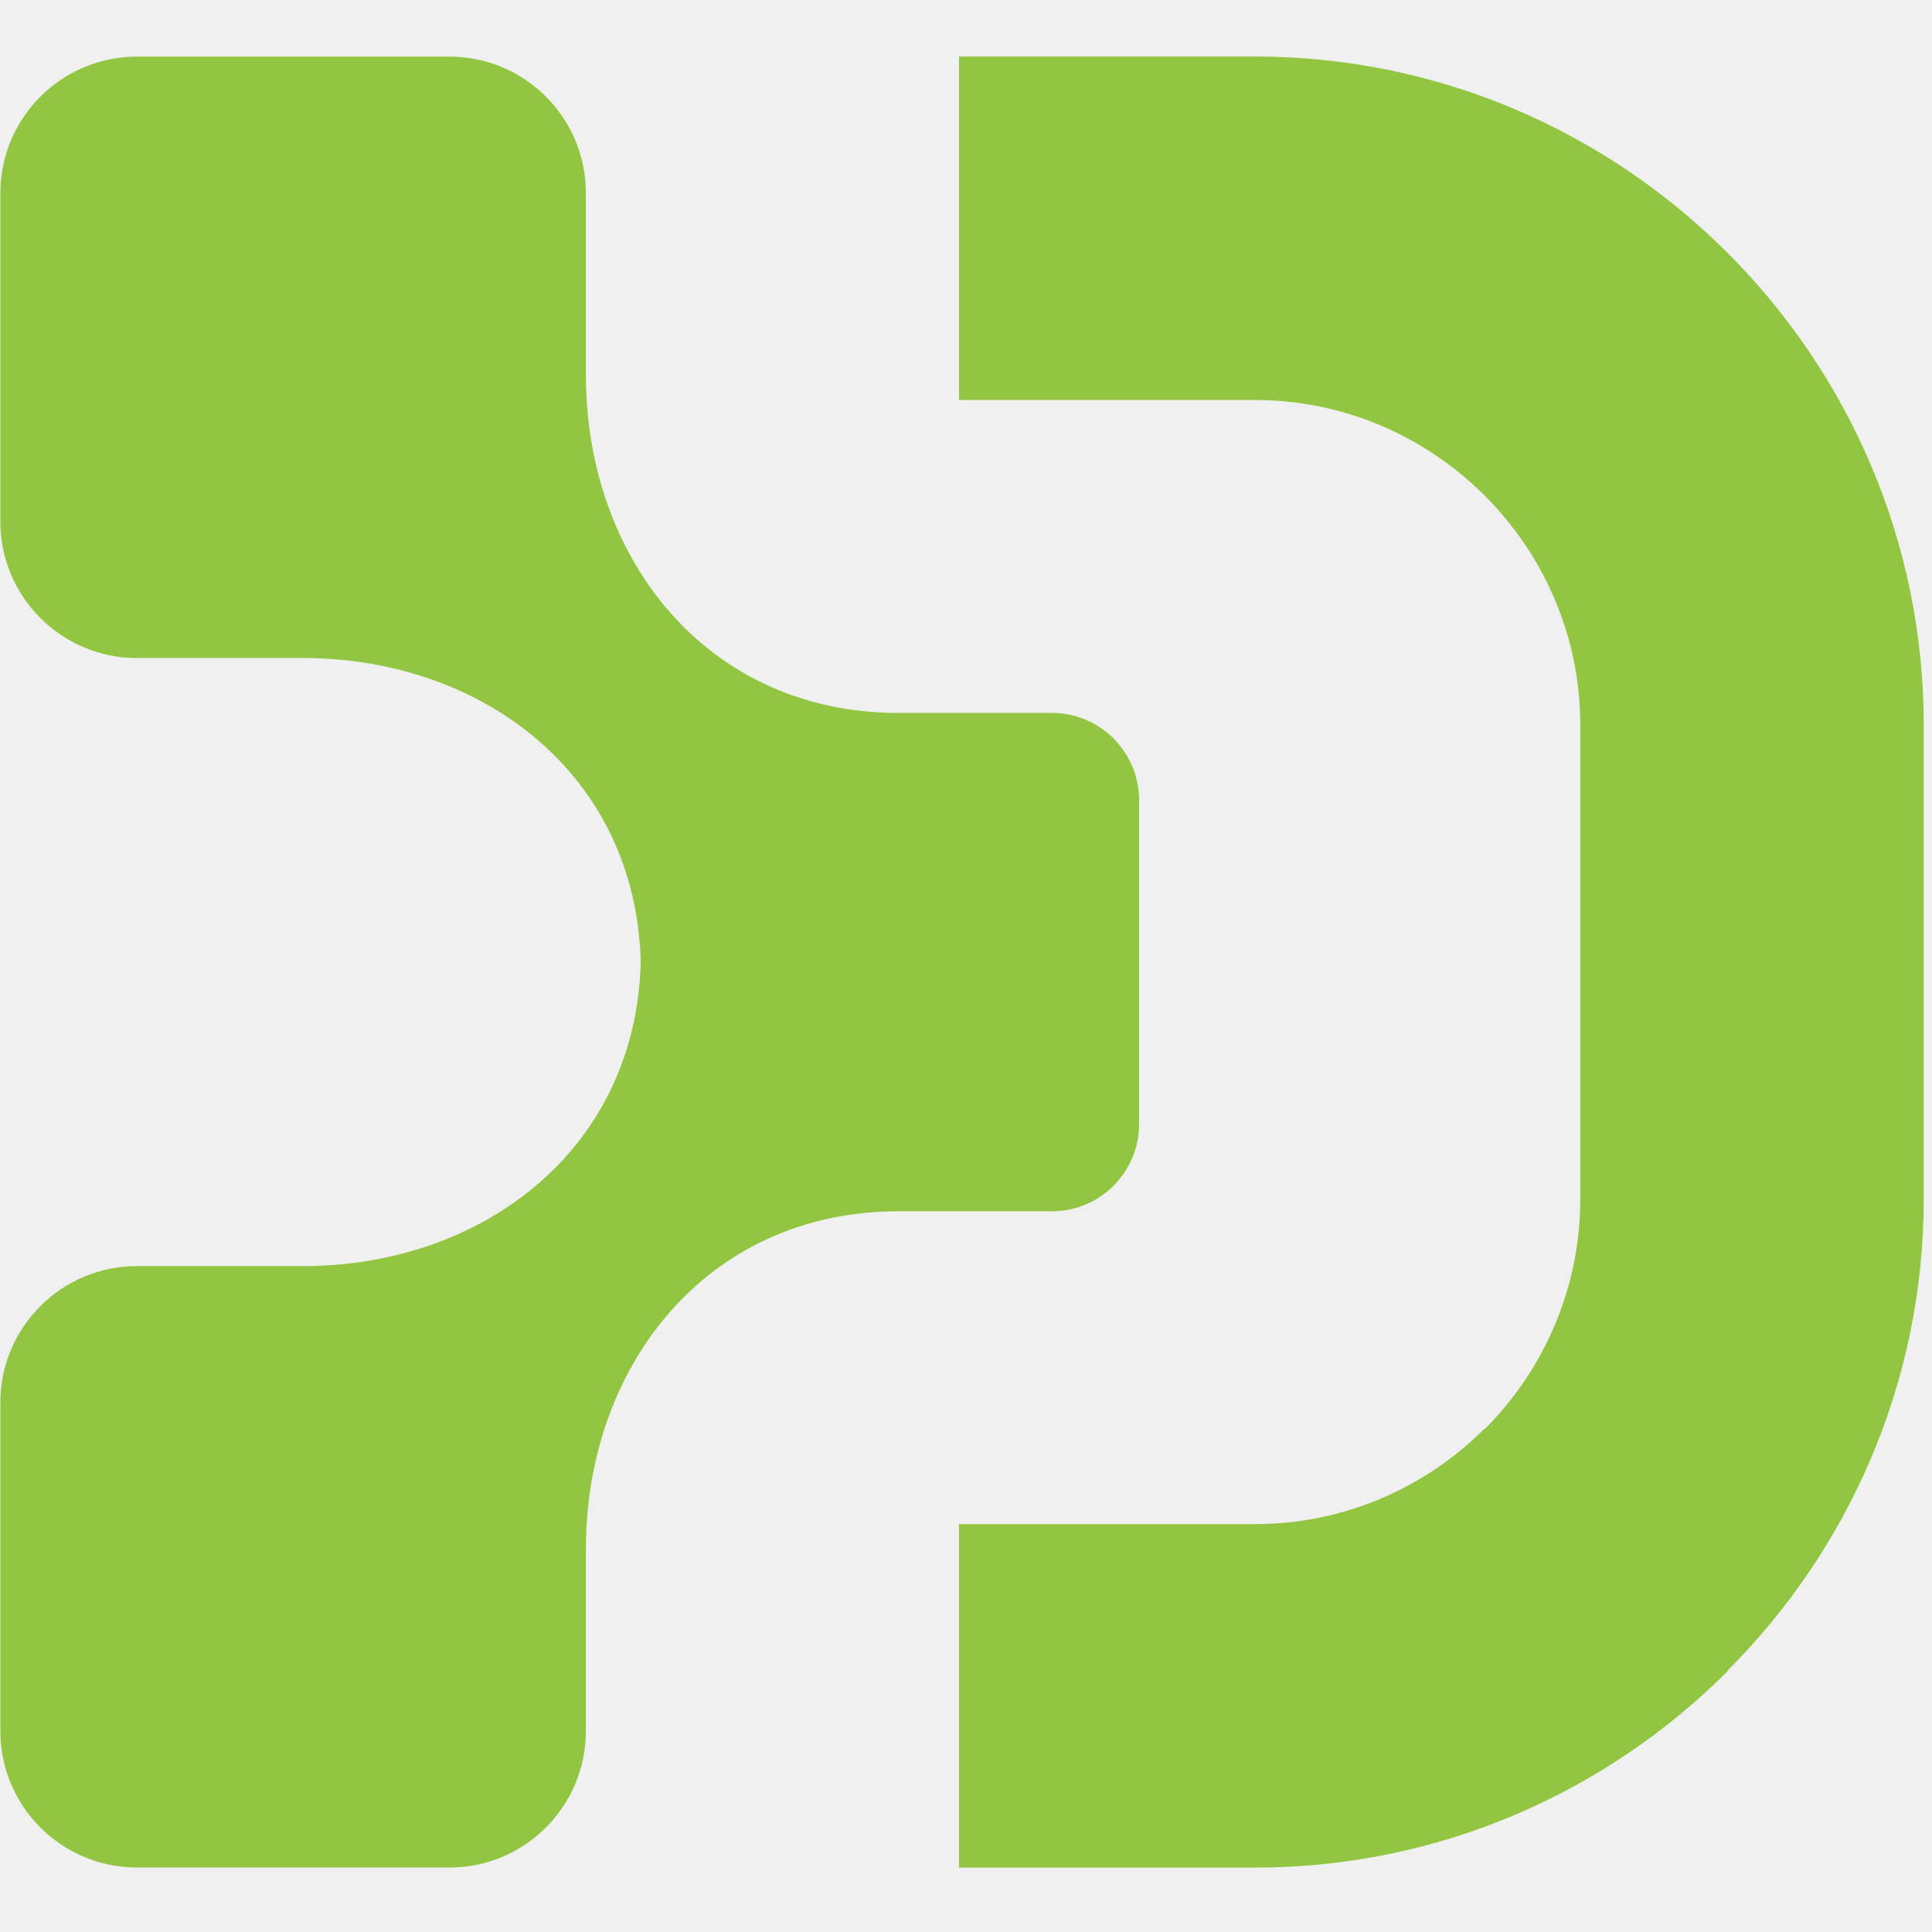
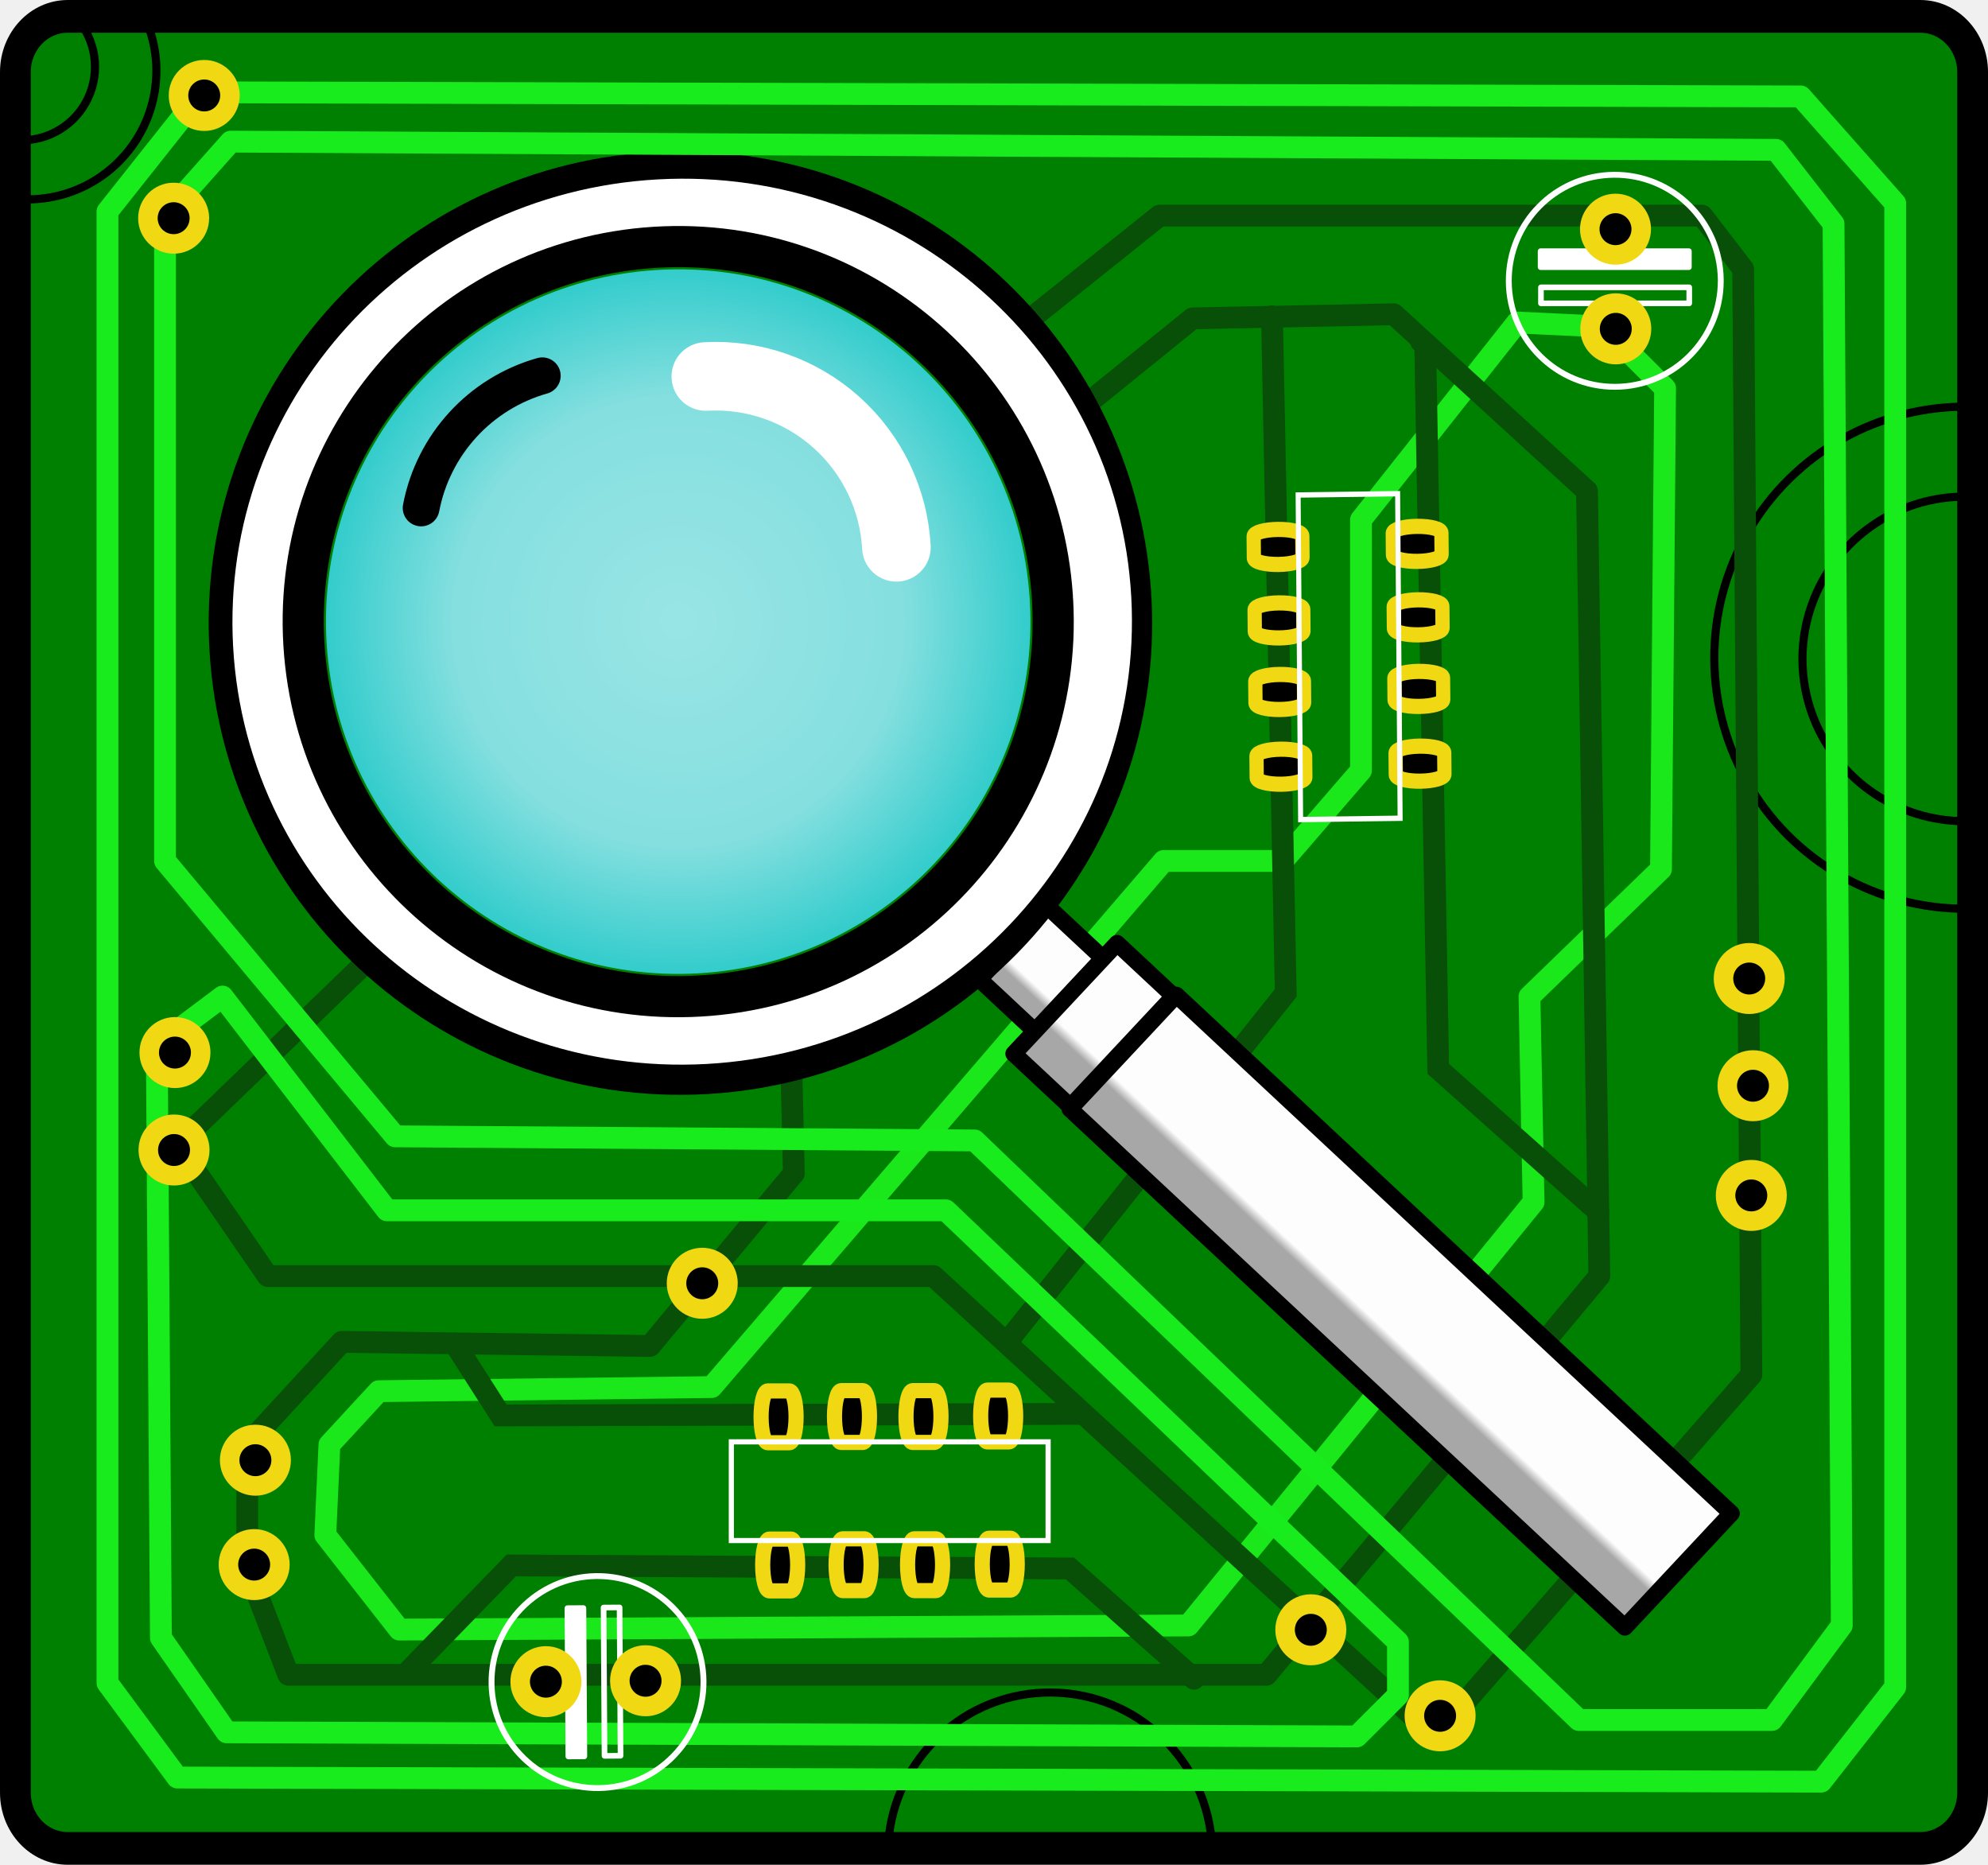
- <svg xmlns="http://www.w3.org/2000/svg" width="100%" height="100%" viewBox="0 0 98 98" version="1.1" xml:space="preserve" style="fill-rule:evenodd;clip-rule:evenodd;stroke-linejoin:round;stroke-miterlimit:2;">
-   <g transform="matrix(1,0,0,1,0.019,2.867)">
-     <path d="M53.561,58.569L53.67,58.563L53.786,58.553L53.892,58.54L54.002,58.53L54.112,58.507L54.221,58.488L54.327,58.465L54.433,58.436L54.538,58.413L54.644,58.38L54.747,58.346L54.844,58.311L54.948,58.271L55.049,58.229L55.149,58.187L55.149,58.186L55.245,58.141L55.34,58.097L55.437,58.048L55.528,57.992L55.528,57.991L55.622,57.941L55.622,57.939L55.712,57.883L55.712,57.882L55.805,57.822L55.888,57.766L55.888,57.765L55.973,57.702L56.061,57.637L56.061,57.635L56.148,57.573L56.148,57.572C56.964,56.889 57.541,55.926 57.709,54.834L57.722,54.73L57.722,54.72L57.736,54.619L57.736,54.608L57.745,54.51L57.745,54.498L57.754,54.397L57.754,54.38L57.759,54.285L57.759,54.269L57.761,54.164L57.761,37.704L57.759,37.599L57.759,37.583L57.754,37.488L57.754,37.475L57.745,37.374L57.745,37.362L57.736,37.264L57.736,37.253L57.722,37.153L57.722,37.143L57.709,37.039C57.542,35.947 56.965,34.982 56.148,34.301L56.148,34.3L56.061,34.237L56.061,34.235L55.973,34.17L55.888,34.107L55.888,34.106L55.805,34.05L55.712,33.989L55.622,33.933L55.622,33.93L55.528,33.88L55.528,33.879L55.437,33.823L55.34,33.774L55.245,33.731L55.245,33.73L55.149,33.685L55.149,33.684L55.049,33.641L54.948,33.599L54.844,33.559L54.747,33.524L54.644,33.493L54.538,33.457L54.433,33.434L54.327,33.406L54.221,33.382L54.112,33.363L54.002,33.34L53.892,33.331L53.786,33.317L53.67,33.307L53.561,33.301L53.447,33.296L45.557,33.296C35.841,33.296 29.699,25.458 29.699,16.146L29.699,6.92C29.699,3.108 26.597,0.005 22.785,0.005L6.92,0.005C3.107,0.005 -0,3.111 -0,6.92L-0,23.602C-0,27.408 3.104,30.511 6.92,30.511L15.334,30.511C24.503,30.511 32.24,36.461 32.48,45.914L32.48,45.954C32.24,55.407 24.502,61.356 15.334,61.356L6.92,61.356C3.105,61.356 -0,64.459 -0,68.265L-0,84.947C-0,88.757 3.106,91.862 6.92,91.862L22.785,91.862C26.597,91.862 29.699,88.758 29.699,84.947L29.699,75.724C29.699,66.412 35.843,58.575 45.557,58.575L53.447,58.575L53.561,58.569ZM87.607,9.956C81.466,3.814 72.985,0 63.651,0L48.627,0L48.627,17.424L63.651,17.424C68.177,17.424 72.298,19.282 75.291,22.273C78.281,25.263 80.14,29.385 80.14,33.912L80.14,57.954C80.14,62.492 78.287,66.619 75.308,69.609L75.291,69.593C72.3,72.584 68.178,74.442 63.651,74.442L48.627,74.442L48.627,91.866L63.651,91.866C72.984,91.866 81.465,88.052 87.607,81.91L87.607,81.877C93.749,75.734 97.562,67.263 97.562,57.954L97.562,33.912C97.562,24.578 93.749,16.097 87.607,9.956Z" style="fill:rgb(146,198,66);fill-rule:nonzero;" />
+ <svg xmlns="http://www.w3.org/2000/svg" xmlns:xlink="http://www.w3.org/1999/xlink" width="87.476mm" height="82.042mm" viewBox="0 0 87.476 82.042" version="1.1" id="svg1">
+   <defs id="defs1">
+     <linearGradient id="linearGradient26">
+       <stop style="stop-color:#a7a7a7;stop-opacity:1;" offset="0" id="stop25" />
+       <stop style="stop-color:#fdfdfd;stop-opacity:1;" offset="0.09" id="stop26" />
+     </linearGradient>
+     <linearGradient id="linearGradient22">
+       <stop style="stop-color:#a7a7a7;stop-opacity:1;" offset="0.281" id="stop23" />
+       <stop style="stop-color:#fdfdfd;stop-opacity:1;" offset="0.364" id="stop24" />
+     </linearGradient>
+     <linearGradient id="linearGradient18">
+       <stop style="stop-color:#99e5e5;stop-opacity:1;" offset="0" id="stop21" />
+       <stop style="stop-color:#85dfdf;stop-opacity:1;" offset="0.636" id="stop22" />
+       <stop style="stop-color:#33cccc;stop-opacity:1;" offset="1" id="stop19" />
+     </linearGradient>
+     <linearGradient id="linearGradient14">
+       <stop style="stop-color:#000000;stop-opacity:1;" offset="0" id="stop14" />
+       <stop style="stop-color:#000000;stop-opacity:0;" offset="1" id="stop15" />
+     </linearGradient>
+     <linearGradient id="swatch3">
+       <stop style="stop-color:#000000;stop-opacity:1;" offset="0" id="stop3" />
+     </linearGradient>
+     <radialGradient xlink:href="#linearGradient14" id="radialGradient15" cx="102.864" cy="140.403" fx="102.864" fy="140.403" r="17.495" gradientTransform="matrix(0.9255901,0,0,0.9255901,2.190113,-33.01962)" gradientUnits="userSpaceOnUse" />
+     <radialGradient xlink:href="#linearGradient18" id="radialGradient19" cx="99.552" cy="94.768" fx="99.552" fy="94.768" r="17.113" gradientUnits="userSpaceOnUse" gradientTransform="matrix(0.9056849,0,0,0.9056849,7.237515,11.10672)" />
+     <linearGradient xlink:href="#linearGradient22" id="linearGradient24" x1="0.313" y1="159.487" x2="5.436" y2="159.487" gradientUnits="userSpaceOnUse" />
+     <linearGradient xlink:href="#linearGradient26" id="linearGradient25" gradientUnits="userSpaceOnUse" x1="0.313" y1="159.487" x2="5.436" y2="159.487" gradientTransform="translate(0.9064287,3.387795)" />
+     <linearGradient xlink:href="#linearGradient26" id="linearGradient27" gradientUnits="userSpaceOnUse" gradientTransform="translate(0.8160587,6.84957)" x1="0.313" y1="159.487" x2="5.436" y2="159.487" />
+   </defs>
+   <g id="layer1" transform="translate(-68.1488,-80.02905)">
+     <path style="fill:#008000;stroke:#000000;stroke-width:1.401;stroke-linecap:round;stroke-linejoin:round;stroke-miterlimit:10;stroke-dasharray:none;stroke-opacity:1;paint-order:markers fill stroke" id="rect10" width="89.063" height="78.39" x="71.766" y="60.357" d="m 74.147,60.357 h 84.301 a 2.381,2.381 45 0 1 2.381,2.381 l 0,73.628 a 2.381,2.381 135 0 1 -2.381,2.381 H 74.147 A 2.381,2.381 45 0 1 71.766,136.366 V 62.738 a 2.381,2.381 135 0 1 2.381,-2.381 z" transform="matrix(0.9669713,0,0,1.028202,-0.5692857,18.69026)" />
+     <path style="fill:none;fill-opacity:1;fill-rule:evenodd;stroke:#000000;stroke-width:0.359;stroke-linecap:round;stroke-linejoin:miter;stroke-miterlimit:10;stroke-dasharray:none;stroke-opacity:1;paint-order:markers fill stroke" id="path41-3" d="m 154.908,116.151 a 7.139,7.139 0 0 1 -6.414,-3.434 7.139,7.139 0 0 1 -0.072,-7.275 7.139,7.139 0 0 1 6.345,-3.56 l -0.167,7.137 z" />
+     <path style="fill:none;fill-opacity:1;fill-rule:evenodd;stroke:#000000;stroke-width:0.359;stroke-linecap:round;stroke-linejoin:miter;stroke-miterlimit:10;stroke-dasharray:none;stroke-opacity:1;paint-order:markers fill stroke" id="path41" d="m 155.103,120 a 11.045,11.045 0 0 1 -9.924,-5.313 11.045,11.045 0 0 1 -0.111,-11.256 11.045,11.045 0 0 1 9.817,-5.507 l -0.259,11.042 z" />
+     <path style="fill:none;fill-opacity:1;fill-rule:evenodd;stroke:#1ae81a;stroke-width:0.959;stroke-linecap:round;stroke-linejoin:round;stroke-miterlimit:10;stroke-dasharray:none;stroke-opacity:1;paint-order:markers fill stroke" d="m 134.905,94.217 3.798,0.181 2.713,2.713 -0.181,21.158 -5.787,5.606 0.181,9.042 -15.19,18.626 -34.721,0.181 -3.255,-4.159 0.181,-3.978 2.17,-2.351 14.648,-0.181 19.892,-23.147 h 5.244 l 3.436,-3.978 v -11.031 z" id="path32" />
+     <path style="fill:none;fill-opacity:1;fill-rule:evenodd;stroke:#085008;stroke-width:0.959;stroke-linecap:round;stroke-linejoin:round;stroke-miterlimit:10;stroke-dasharray:none;stroke-opacity:1;paint-order:markers fill stroke" d="m 80.835,153.713 h 43.04 l 14.648,-17.541 -0.543,-34.54 -8.499,-7.776 -8.861,0.181 -18.084,14.648 0.543,22.966 -6.329,7.595 -13.563,-0.181 -4.159,4.521 v 5.425 z" id="path31" />
+     <path style="fill:none;fill-opacity:1;fill-rule:evenodd;stroke:#085008;stroke-width:0.959;stroke-linecap:round;stroke-linejoin:round;stroke-miterlimit:10;stroke-dasharray:none;stroke-opacity:1;paint-order:markers fill stroke" d="m 113.747,93.855 5.425,-4.34 h 23.871 l 1.808,2.351 0.362,48.646 -13.925,15.914 -22.062,-20.254 H 79.931 L 75.952,130.384 Z" id="path30" />
+     <path style="fill:none;fill-opacity:1;fill-rule:evenodd;stroke:#085008;stroke-width:0.959;stroke-linecap:round;stroke-linejoin:miter;stroke-miterlimit:10;stroke-dasharray:none;stroke-opacity:1;paint-order:markers fill stroke" d="m 124.118,93.947 0.606,29.767 -12.257,15.355" id="path36" />
+     <path style="fill:none;fill-opacity:1;fill-rule:evenodd;stroke:#000000;stroke-width:0.359;stroke-linecap:round;stroke-linejoin:miter;stroke-miterlimit:10;stroke-dasharray:none;stroke-opacity:1;paint-order:markers fill stroke" id="path42" d="m 107.231,161.147 a 7.139,7.139 0 0 1 7.19,-6.655 7.139,7.139 0 0 1 7.062,6.791 l -7.13,0.348 z" />
+     <path style="fill:none;fill-opacity:1;fill-rule:evenodd;stroke:#085008;stroke-width:0.959;stroke-linecap:round;stroke-linejoin:miter;stroke-miterlimit:10;stroke-dasharray:none;stroke-opacity:1;paint-order:markers fill stroke" d="m 88.156,139.137 2.02,3.165 25.457,-0.067 v 0" id="path37" />
+     <path style="fill:none;fill-opacity:1;fill-rule:evenodd;stroke:#085008;stroke-width:0.959;stroke-linecap:round;stroke-linejoin:miter;stroke-miterlimit:10;stroke-dasharray:none;stroke-opacity:1;paint-order:markers fill stroke" d="m 138.481,133.338 -7.048,-6.286 -0.571,-31.811 -0.19,-0.19" id="path35" />
+     <g id="g27" transform="rotate(-3.132703,288.6089,91.35059)">
+       <rect style="fill:url(#linearGradient24);fill-opacity:1;fill-rule:evenodd;stroke:#000000;stroke-width:0.737;stroke-linecap:round;stroke-linejoin:round;stroke-miterlimit:10;stroke-dasharray:none;stroke-opacity:1;paint-order:markers fill stroke" id="rect22" width="4.387" height="3.366" x="0.681" y="157.804" transform="matrix(0.7222205,-0.6916629,0.6924958,0.7214219,0,0)" />
+       <rect style="fill:url(#linearGradient25);fill-opacity:1;fill-rule:evenodd;stroke:#000000;stroke-width:0.737;stroke-linecap:round;stroke-linejoin:round;stroke-miterlimit:10;stroke-dasharray:none;stroke-opacity:1;paint-order:markers fill stroke" id="rect22-7" width="6.653" height="3.41" x="-0.679" y="161.148" transform="matrix(0.7222205,-0.6916629,0.6924958,0.7214219,0,0)" ry="0" />
+       <rect style="fill:url(#linearGradient27);fill-opacity:1;fill-rule:evenodd;stroke:#000000;stroke-width:0.737;stroke-linecap:round;stroke-linejoin:round;stroke-miterlimit:10;stroke-dasharray:none;stroke-opacity:1;paint-order:markers fill stroke" id="rect22-7-2" width="6.86" height="33.413" x="-0.769" y="164.61" transform="matrix(0.7222205,-0.6916629,0.6924958,0.7214219,0,0)" ry="0" />
+       <path style="fill:#008000;stroke:#000000;stroke-width:1.359;stroke-linecap:round;stroke-linejoin:round;stroke-miterlimit:10;stroke-dasharray:none;stroke-opacity:1;paint-order:markers fill stroke" id="path11-8" d="M 117.572,97.005 A 20.077,20.077 0 0 1 97.55,117.082 20.077,20.077 0 0 1 77.417,97.117 20.077,20.077 0 0 1 97.327,76.928 20.077,20.077 0 0 1 117.57,96.782" />
+       <ellipse style="fill:none;fill-opacity:1;fill-rule:evenodd;stroke:#ffffff;stroke-width:2.733;stroke-linecap:round;stroke-linejoin:round;stroke-miterlimit:10;stroke-dasharray:none;stroke-opacity:1;paint-order:markers fill stroke" id="path20" cx="97.575" cy="96.949" rx="18.424" ry="18.122" />
+       <path style="fill:#008000;stroke:#000000;stroke-width:1.811;stroke-linecap:round;stroke-linejoin:round;stroke-miterlimit:10;stroke-dasharray:none;stroke-opacity:1;paint-order:markers fill stroke" id="path11" d="M 113.9,96.936 A 16.499,16.499 0 0 1 97.446,113.436 16.499,16.499 0 0 1 80.901,97.028 16.499,16.499 0 0 1 97.263,80.438 16.499,16.499 0 0 1 113.899,96.753" />
+       <path style="fill:url(#radialGradient19);fill-opacity:1;stroke:url(#radialGradient15);stroke-width:0;stroke-linecap:round;stroke-linejoin:round;stroke-miterlimit:10;stroke-dasharray:none;stroke-opacity:1;paint-order:markers fill stroke" id="path14" d="M 112.9,96.936 A 15.499,15.499 0 0 1 97.443,112.436 15.499,15.499 0 0 1 81.901,97.023 15.499,15.499 0 0 1 97.271,81.438 15.499,15.499 0 0 1 112.899,96.764" />
+       <path style="fill:none;fill-opacity:1;fill-rule:evenodd;stroke:#ffffff;stroke-width:3.018;stroke-linecap:round;stroke-linejoin:round;stroke-miterlimit:10;stroke-dasharray:none;stroke-opacity:1;paint-order:markers fill stroke" id="path21" d="m -86.234,99.203 a 7.964,7.964 0 0 1 -2.332,5.631 7.964,7.964 0 0 1 -5.631,2.332" transform="rotate(-90)" />
+       <path style="fill:none;fill-opacity:1;fill-rule:evenodd;stroke:#000000;stroke-width:1.618;stroke-linecap:round;stroke-linejoin:round;stroke-miterlimit:10;stroke-dasharray:none;stroke-opacity:1;paint-order:markers fill stroke" id="path22" d="m 87.91,89.852 a 7.508,7.508 0 0 1 5.547,-5.61" transform="rotate(0.9686791)" />
+     </g>
+     <path style="fill:none;fill-opacity:1;fill-rule:evenodd;stroke:#19ec1d;stroke-width:0.959;stroke-linecap:round;stroke-linejoin:round;stroke-miterlimit:10;stroke-dasharray:none;stroke-opacity:1;paint-order:markers fill stroke" d="m 72.878,89.334 4.159,-5.244 70.346,0.181 4.159,4.702 v 65.283 l -3.255,4.159 -72.335,-0.181 -3.074,-4.159 z" id="path27" />
+     <path style="fill:none;fill-opacity:1;fill-rule:evenodd;stroke:#19ec1d;stroke-width:0.959;stroke-linecap:round;stroke-linejoin:round;stroke-miterlimit:10;stroke-dasharray:none;stroke-opacity:1;paint-order:markers fill stroke" d="m 75.41,89.515 v 28.392 l 10.127,12.116 25.498,0.181 26.583,25.498 h 8.499 l 3.074,-4.159 -0.362,-61.666 -2.532,-3.255 -67.995,-0.362 z" id="path28" />
+     <path style="fill:none;fill-opacity:1;fill-rule:evenodd;stroke:#19ec1d;stroke-width:0.959;stroke-linecap:round;stroke-linejoin:round;stroke-miterlimit:10;stroke-dasharray:none;stroke-opacity:1;paint-order:markers fill stroke" d="m 75.048,126.044 2.893,-2.17 v 0 l 7.234,9.404 h 24.594 l 19.892,18.988 v 2.351 l -1.808,1.808 -49.731,-0.181 -2.893,-4.159 z" id="path29" />
+     <path style="fill:#000000;fill-opacity:1;fill-rule:evenodd;stroke:#f0d912;stroke-width:0.859;stroke-linecap:round;stroke-linejoin:round;stroke-miterlimit:10;stroke-dasharray:none;stroke-opacity:1;paint-order:markers fill stroke" id="path33-7" d="m 80.464,148.865 a 1.132,1.132 0 0 1 -1.129,1.132 1.132,1.132 0 0 1 -1.135,-1.126 1.132,1.132 0 0 1 1.123,-1.138 1.132,1.132 0 0 1 1.142,1.12" />
+     <path style="fill:#000000;fill-opacity:1;fill-rule:evenodd;stroke:#f0d912;stroke-width:0.859;stroke-linecap:round;stroke-linejoin:round;stroke-miterlimit:10;stroke-dasharray:none;stroke-opacity:1;paint-order:markers fill stroke" id="path33-7-3" d="m 80.519,144.272 a 1.132,1.132 0 0 1 -1.129,1.132 1.132,1.132 0 0 1 -1.135,-1.126 1.132,1.132 0 0 1 1.123,-1.138 1.132,1.132 0 0 1 1.142,1.12" />
+     <path style="fill:none;fill-opacity:1;fill-rule:evenodd;stroke:#085008;stroke-width:0.959;stroke-linecap:round;stroke-linejoin:miter;stroke-miterlimit:10;stroke-dasharray:none;stroke-opacity:1;paint-order:markers fill stroke" d="m 120.684,153.885 -5.455,-4.849 -24.581,-0.135 -4.647,4.782" id="path38" />
+     <g id="g34">
+       <rect style="fill:none;fill-opacity:1;fill-rule:evenodd;stroke:#ffffff;stroke-width:0.248;stroke-linecap:round;stroke-linejoin:round;stroke-miterlimit:10;stroke-dasharray:none;stroke-opacity:1;paint-order:markers fill stroke" id="rect34" width="6.525" height="0.704" x="135.954" y="92.671" />
+       <rect style="fill:#ffffff;fill-opacity:1;fill-rule:evenodd;stroke:#ffffff;stroke-width:0.248;stroke-linecap:round;stroke-linejoin:round;stroke-miterlimit:10;stroke-dasharray:none;stroke-opacity:1;paint-order:markers fill stroke" id="rect34-1" width="6.525" height="0.704" x="135.938" y="91.079" />
+       <path style="fill:#000000;fill-opacity:1;fill-rule:evenodd;stroke:#f0d912;stroke-width:0.859;stroke-linecap:round;stroke-linejoin:round;stroke-miterlimit:10;stroke-dasharray:none;stroke-opacity:1;paint-order:markers fill stroke" id="path33" d="m 140.378,94.497 a 1.132,1.132 0 0 1 -1.129,1.132 1.132,1.132 0 0 1 -1.135,-1.126 1.132,1.132 0 0 1 1.123,-1.138 1.132,1.132 0 0 1 1.142,1.12" />
+       <path style="fill:#000000;fill-opacity:1;fill-rule:evenodd;stroke:#f0d912;stroke-width:0.859;stroke-linecap:round;stroke-linejoin:round;stroke-miterlimit:10;stroke-dasharray:none;stroke-opacity:1;paint-order:markers fill stroke" id="path33-8" d="m 140.366,90.112 a 1.132,1.132 0 0 1 -1.129,1.132 1.132,1.132 0 0 1 -1.135,-1.126 1.132,1.132 0 0 1 1.123,-1.138 1.132,1.132 0 0 1 1.142,1.12" />
+       <path style="fill:none;fill-opacity:1;fill-rule:evenodd;stroke:#ffffff;stroke-width:0.259;stroke-linecap:round;stroke-linejoin:round;stroke-miterlimit:10;stroke-dasharray:none;stroke-opacity:1;paint-order:markers fill stroke" id="path34" d="m 143.866,92.383 a 4.664,4.664 0 0 1 -4.651,4.664 4.664,4.664 0 0 1 -4.677,-4.638 4.664,4.664 0 0 1 4.625,-4.69 4.664,4.664 0 0 1 4.703,4.612" />
+     </g>
+     <g id="g34-1" transform="rotate(-90.36677,147.4502,145.4461)">
+       <rect style="fill:none;fill-opacity:1;fill-rule:evenodd;stroke:#ffffff;stroke-width:0.248;stroke-linecap:round;stroke-linejoin:round;stroke-miterlimit:10;stroke-dasharray:none;stroke-opacity:1;paint-order:markers fill stroke" id="rect34-3" width="6.525" height="0.704" x="135.954" y="92.671" />
+       <rect style="fill:#ffffff;fill-opacity:1;fill-rule:evenodd;stroke:#ffffff;stroke-width:0.248;stroke-linecap:round;stroke-linejoin:round;stroke-miterlimit:10;stroke-dasharray:none;stroke-opacity:1;paint-order:markers fill stroke" id="rect34-1-8" width="6.525" height="0.704" x="135.938" y="91.079" />
+       <path style="fill:#000000;fill-opacity:1;fill-rule:evenodd;stroke:#f0d912;stroke-width:0.859;stroke-linecap:round;stroke-linejoin:round;stroke-miterlimit:10;stroke-dasharray:none;stroke-opacity:1;paint-order:markers fill stroke" id="path33-9" d="m 140.378,94.497 a 1.132,1.132 0 0 1 -1.129,1.132 1.132,1.132 0 0 1 -1.135,-1.126 1.132,1.132 0 0 1 1.123,-1.138 1.132,1.132 0 0 1 1.142,1.12" />
+       <path style="fill:#000000;fill-opacity:1;fill-rule:evenodd;stroke:#f0d912;stroke-width:0.859;stroke-linecap:round;stroke-linejoin:round;stroke-miterlimit:10;stroke-dasharray:none;stroke-opacity:1;paint-order:markers fill stroke" id="path33-8-3" d="m 140.366,90.112 a 1.132,1.132 0 0 1 -1.129,1.132 1.132,1.132 0 0 1 -1.135,-1.126 1.132,1.132 0 0 1 1.123,-1.138 1.132,1.132 0 0 1 1.142,1.12" />
+       <path style="fill:none;fill-opacity:1;fill-rule:evenodd;stroke:#ffffff;stroke-width:0.259;stroke-linecap:round;stroke-linejoin:round;stroke-miterlimit:10;stroke-dasharray:none;stroke-opacity:1;paint-order:markers fill stroke" id="path34-4" d="m 143.866,92.383 a 4.664,4.664 0 0 1 -4.651,4.664 4.664,4.664 0 0 1 -4.677,-4.638 4.664,4.664 0 0 1 4.625,-4.69 4.664,4.664 0 0 1 4.703,4.612" />
+     </g>
+     <path style="fill:#000000;fill-opacity:1;fill-rule:evenodd;stroke:#f0d912;stroke-width:0.859;stroke-linecap:round;stroke-linejoin:round;stroke-miterlimit:10;stroke-dasharray:none;stroke-opacity:1;paint-order:markers fill stroke" id="path33-7-34" d="m 132.648,155.518 a 1.132,1.132 0 0 1 -1.129,1.132 1.132,1.132 0 0 1 -1.135,-1.126 1.132,1.132 0 0 1 1.123,-1.138 1.132,1.132 0 0 1 1.142,1.12" />
+     <path style="fill:#000000;fill-opacity:1;fill-rule:evenodd;stroke:#f0d912;stroke-width:0.859;stroke-linecap:round;stroke-linejoin:round;stroke-miterlimit:10;stroke-dasharray:none;stroke-opacity:1;paint-order:markers fill stroke" id="path33-7-8" d="m 76.938,130.625 a 1.132,1.132 0 0 1 -1.129,1.132 1.132,1.132 0 0 1 -1.135,-1.126 1.132,1.132 0 0 1 1.123,-1.138 1.132,1.132 0 0 1 1.142,1.12" />
+     <path style="fill:#000000;fill-opacity:1;fill-rule:evenodd;stroke:#f0d912;stroke-width:0.859;stroke-linecap:round;stroke-linejoin:round;stroke-miterlimit:10;stroke-dasharray:none;stroke-opacity:1;paint-order:markers fill stroke" id="path33-7-8-7" d="m 76.979,126.338 a 1.132,1.132 0 0 1 -1.129,1.132 1.132,1.132 0 0 1 -1.135,-1.126 1.132,1.132 0 0 1 1.123,-1.138 1.132,1.132 0 0 1 1.142,1.12" />
+     <path style="fill:#000000;fill-opacity:1;fill-rule:evenodd;stroke:#f0d912;stroke-width:0.859;stroke-linecap:round;stroke-linejoin:round;stroke-miterlimit:10;stroke-dasharray:none;stroke-opacity:1;paint-order:markers fill stroke" id="path33-7-8-1" d="m 100.181,136.488 a 1.132,1.132 0 0 1 -1.129,1.132 1.132,1.132 0 0 1 -1.135,-1.126 1.132,1.132 0 0 1 1.123,-1.138 1.132,1.132 0 0 1 1.142,1.12" />
+     <path style="fill:#000000;fill-opacity:1;fill-rule:evenodd;stroke:#f0d912;stroke-width:0.859;stroke-linecap:round;stroke-linejoin:round;stroke-miterlimit:10;stroke-dasharray:none;stroke-opacity:1;paint-order:markers fill stroke" id="path33-7-8-5" d="m 146.341,132.623 a 1.132,1.132 0 0 1 -1.129,1.132 1.132,1.132 0 0 1 -1.135,-1.126 1.132,1.132 0 0 1 1.123,-1.138 1.132,1.132 0 0 1 1.142,1.12" />
+     <path style="fill:#000000;fill-opacity:1;fill-rule:evenodd;stroke:#f0d912;stroke-width:0.859;stroke-linecap:round;stroke-linejoin:round;stroke-miterlimit:10;stroke-dasharray:none;stroke-opacity:1;paint-order:markers fill stroke" id="path33-7-8-6" d="m 146.416,127.797 a 1.132,1.132 0 0 1 -1.129,1.132 1.132,1.132 0 0 1 -1.135,-1.126 1.132,1.132 0 0 1 1.123,-1.138 1.132,1.132 0 0 1 1.142,1.12" />
+     <path style="fill:#000000;fill-opacity:1;fill-rule:evenodd;stroke:#f0d912;stroke-width:0.859;stroke-linecap:round;stroke-linejoin:round;stroke-miterlimit:10;stroke-dasharray:none;stroke-opacity:1;paint-order:markers fill stroke" id="path33-7-8-8" d="m 146.25,123.08 a 1.132,1.132 0 0 1 -1.129,1.132 1.132,1.132 0 0 1 -1.135,-1.126 1.132,1.132 0 0 1 1.123,-1.138 1.132,1.132 0 0 1 1.142,1.12" />
+     <path style="fill:#000000;fill-opacity:1;fill-rule:evenodd;stroke:#f0d912;stroke-width:0.859;stroke-linecap:round;stroke-linejoin:round;stroke-miterlimit:10;stroke-dasharray:none;stroke-opacity:1;paint-order:markers fill stroke" id="path33-7-8-8-0" d="m 76.921,89.629 a 1.132,1.132 0 0 1 -1.129,1.132 1.132,1.132 0 0 1 -1.135,-1.126 1.132,1.132 0 0 1 1.123,-1.138 1.132,1.132 0 0 1 1.142,1.12" />
+     <path style="fill:#000000;fill-opacity:1;fill-rule:evenodd;stroke:#f0d912;stroke-width:0.859;stroke-linecap:round;stroke-linejoin:round;stroke-miterlimit:10;stroke-dasharray:none;stroke-opacity:1;paint-order:markers fill stroke" id="path33-7-8-9" d="m 126.959,151.734 a 1.132,1.132 0 0 1 -1.129,1.132 1.132,1.132 0 0 1 -1.135,-1.126 1.132,1.132 0 0 1 1.123,-1.138 1.132,1.132 0 0 1 1.142,1.12" />
+     <g id="g35">
+       <rect style="fill:#000000;fill-opacity:1;fill-rule:evenodd;stroke:#f0d912;stroke-width:0.667;stroke-linecap:round;stroke-linejoin:bevel;stroke-miterlimit:10;stroke-dasharray:none;stroke-opacity:1;paint-order:markers fill stroke" id="rect35-6" width="1.54" height="2.279" x="101.638" y="141.224" ry="1.139" rx="0.294" />
+       <rect style="fill:#000000;fill-opacity:1;fill-rule:evenodd;stroke:#f0d912;stroke-width:0.667;stroke-linecap:round;stroke-linejoin:bevel;stroke-miterlimit:10;stroke-dasharray:none;stroke-opacity:1;paint-order:markers fill stroke" id="rect35-6-4" width="1.54" height="2.279" x="104.868" y="141.212" ry="1.139" rx="0.294" />
+       <rect style="fill:#000000;fill-opacity:1;fill-rule:evenodd;stroke:#f0d912;stroke-width:0.667;stroke-linecap:round;stroke-linejoin:bevel;stroke-miterlimit:10;stroke-dasharray:none;stroke-opacity:1;paint-order:markers fill stroke" id="rect35-6-4-7" width="1.54" height="2.279" x="108.014" y="141.212" ry="1.139" rx="0.294" />
+       <rect style="fill:#000000;fill-opacity:1;fill-rule:evenodd;stroke:#f0d912;stroke-width:0.667;stroke-linecap:round;stroke-linejoin:bevel;stroke-miterlimit:10;stroke-dasharray:none;stroke-opacity:1;paint-order:markers fill stroke" id="rect35-6-4-7-9" width="1.54" height="2.279" x="111.3" y="141.188" ry="1.139" rx="0.294" />
+       <rect style="fill:#000000;fill-opacity:1;fill-rule:evenodd;stroke:#f0d912;stroke-width:0.667;stroke-linecap:round;stroke-linejoin:bevel;stroke-miterlimit:10;stroke-dasharray:none;stroke-opacity:1;paint-order:markers fill stroke" id="rect35-6-9" width="1.54" height="2.279" x="101.708" y="147.742" ry="1.139" rx="0.294" />
+       <rect style="fill:#000000;fill-opacity:1;fill-rule:evenodd;stroke:#f0d912;stroke-width:0.667;stroke-linecap:round;stroke-linejoin:bevel;stroke-miterlimit:10;stroke-dasharray:none;stroke-opacity:1;paint-order:markers fill stroke" id="rect35-6-4-8" width="1.54" height="2.279" x="104.938" y="147.73" ry="1.139" rx="0.294" />
+       <rect style="fill:#000000;fill-opacity:1;fill-rule:evenodd;stroke:#f0d912;stroke-width:0.667;stroke-linecap:round;stroke-linejoin:bevel;stroke-miterlimit:10;stroke-dasharray:none;stroke-opacity:1;paint-order:markers fill stroke" id="rect35-6-4-7-4" width="1.54" height="2.279" x="108.084" y="147.73" ry="1.139" rx="0.294" />
+       <rect style="fill:#000000;fill-opacity:1;fill-rule:evenodd;stroke:#f0d912;stroke-width:0.667;stroke-linecap:round;stroke-linejoin:bevel;stroke-miterlimit:10;stroke-dasharray:none;stroke-opacity:1;paint-order:markers fill stroke" id="rect35-6-4-7-9-0" width="1.54" height="2.279" x="111.369" y="147.706" ry="1.139" rx="0.294" />
+       <rect style="fill:none;fill-opacity:1;fill-rule:evenodd;stroke:#ffffff;stroke-width:0.227;stroke-linecap:round;stroke-linejoin:miter;stroke-miterlimit:10;stroke-dasharray:none;stroke-opacity:1;paint-order:markers fill stroke" id="rect35" width="13.939" height="4.342" x="100.329" y="143.464" rx="0" ry="0" />
+     </g>
+     <g id="g35-6" transform="matrix(0.00937357,1.00085,-0.9391379,0.00998951,263.2469,0.03969518)">
+       <rect style="fill:#000000;fill-opacity:1;fill-rule:evenodd;stroke:#f0d912;stroke-width:0.667;stroke-linecap:round;stroke-linejoin:bevel;stroke-miterlimit:10;stroke-dasharray:none;stroke-opacity:1;paint-order:markers fill stroke" id="rect35-6-1" width="1.54" height="2.279" x="101.638" y="141.224" ry="1.139" rx="0.294" />
+       <rect style="fill:#000000;fill-opacity:1;fill-rule:evenodd;stroke:#f0d912;stroke-width:0.667;stroke-linecap:round;stroke-linejoin:bevel;stroke-miterlimit:10;stroke-dasharray:none;stroke-opacity:1;paint-order:markers fill stroke" id="rect35-6-4-5" width="1.54" height="2.279" x="104.868" y="141.212" ry="1.139" rx="0.294" />
+       <rect style="fill:#000000;fill-opacity:1;fill-rule:evenodd;stroke:#f0d912;stroke-width:0.667;stroke-linecap:round;stroke-linejoin:bevel;stroke-miterlimit:10;stroke-dasharray:none;stroke-opacity:1;paint-order:markers fill stroke" id="rect35-6-4-7-42" width="1.54" height="2.279" x="108.014" y="141.212" ry="1.139" rx="0.294" />
+       <rect style="fill:#000000;fill-opacity:1;fill-rule:evenodd;stroke:#f0d912;stroke-width:0.667;stroke-linecap:round;stroke-linejoin:bevel;stroke-miterlimit:10;stroke-dasharray:none;stroke-opacity:1;paint-order:markers fill stroke" id="rect35-6-4-7-9-09" width="1.54" height="2.279" x="111.3" y="141.188" ry="1.139" rx="0.294" />
+       <rect style="fill:#000000;fill-opacity:1;fill-rule:evenodd;stroke:#f0d912;stroke-width:0.667;stroke-linecap:round;stroke-linejoin:bevel;stroke-miterlimit:10;stroke-dasharray:none;stroke-opacity:1;paint-order:markers fill stroke" id="rect35-6-9-7" width="1.54" height="2.279" x="101.708" y="147.742" ry="1.139" rx="0.294" />
+       <rect style="fill:#000000;fill-opacity:1;fill-rule:evenodd;stroke:#f0d912;stroke-width:0.667;stroke-linecap:round;stroke-linejoin:bevel;stroke-miterlimit:10;stroke-dasharray:none;stroke-opacity:1;paint-order:markers fill stroke" id="rect35-6-4-8-3" width="1.54" height="2.279" x="104.938" y="147.73" ry="1.139" rx="0.294" />
+       <rect style="fill:#000000;fill-opacity:1;fill-rule:evenodd;stroke:#f0d912;stroke-width:0.667;stroke-linecap:round;stroke-linejoin:bevel;stroke-miterlimit:10;stroke-dasharray:none;stroke-opacity:1;paint-order:markers fill stroke" id="rect35-6-4-7-4-7" width="1.54" height="2.279" x="108.084" y="147.73" ry="1.139" rx="0.294" />
+       <rect style="fill:#000000;fill-opacity:1;fill-rule:evenodd;stroke:#f0d912;stroke-width:0.667;stroke-linecap:round;stroke-linejoin:bevel;stroke-miterlimit:10;stroke-dasharray:none;stroke-opacity:1;paint-order:markers fill stroke" id="rect35-6-4-7-9-0-2" width="1.54" height="2.279" x="111.369" y="147.706" ry="1.139" rx="0.294" />
+       <rect style="fill:none;fill-opacity:1;fill-rule:evenodd;stroke:#ffffff;stroke-width:0.235;stroke-linecap:round;stroke-linejoin:miter;stroke-miterlimit:10;stroke-dasharray:none;stroke-opacity:1;paint-order:markers fill stroke" id="rect35-60" width="14.267" height="4.662" x="99.877" y="143.077" rx="0" ry="0" transform="matrix(0.9999984,0.00181294,0.00221528,0.9999976,0,0)" />
+     </g>
+     <path style="fill:#000000;fill-opacity:1;fill-rule:evenodd;stroke:#f0d912;stroke-width:0.859;stroke-linecap:round;stroke-linejoin:round;stroke-miterlimit:10;stroke-dasharray:none;stroke-opacity:1;paint-order:markers fill stroke" id="path33-7-8-8-6" d="m 78.267,84.229 a 1.132,1.132 0 0 1 -1.129,1.132 1.132,1.132 0 0 1 -1.135,-1.126 1.132,1.132 0 0 1 1.123,-1.138 1.132,1.132 0 0 1 1.142,1.12" />
+     <path style="fill:none;fill-opacity:1;fill-rule:evenodd;stroke:#000000;stroke-width:0.359;stroke-linecap:round;stroke-linejoin:miter;stroke-miterlimit:10;stroke-dasharray:none;stroke-opacity:1;paint-order:markers fill stroke" id="path39" d="m 71.493,80.8 a 3.233,3.233 0 0 1 0.536,3.531 3.233,3.233 0 0 1 -3.042,1.87" />
+     <path style="fill:none;fill-opacity:1;fill-rule:evenodd;stroke:#000000;stroke-width:0.359;stroke-linecap:round;stroke-linejoin:miter;stroke-miterlimit:10;stroke-dasharray:none;stroke-opacity:1;paint-order:markers fill stroke" id="path40" d="m 74.471,80.691 a 5.657,5.657 0 0 1 -0.361,5.544 5.657,5.657 0 0 1 -4.93,2.562" />
  </g>
</svg>
